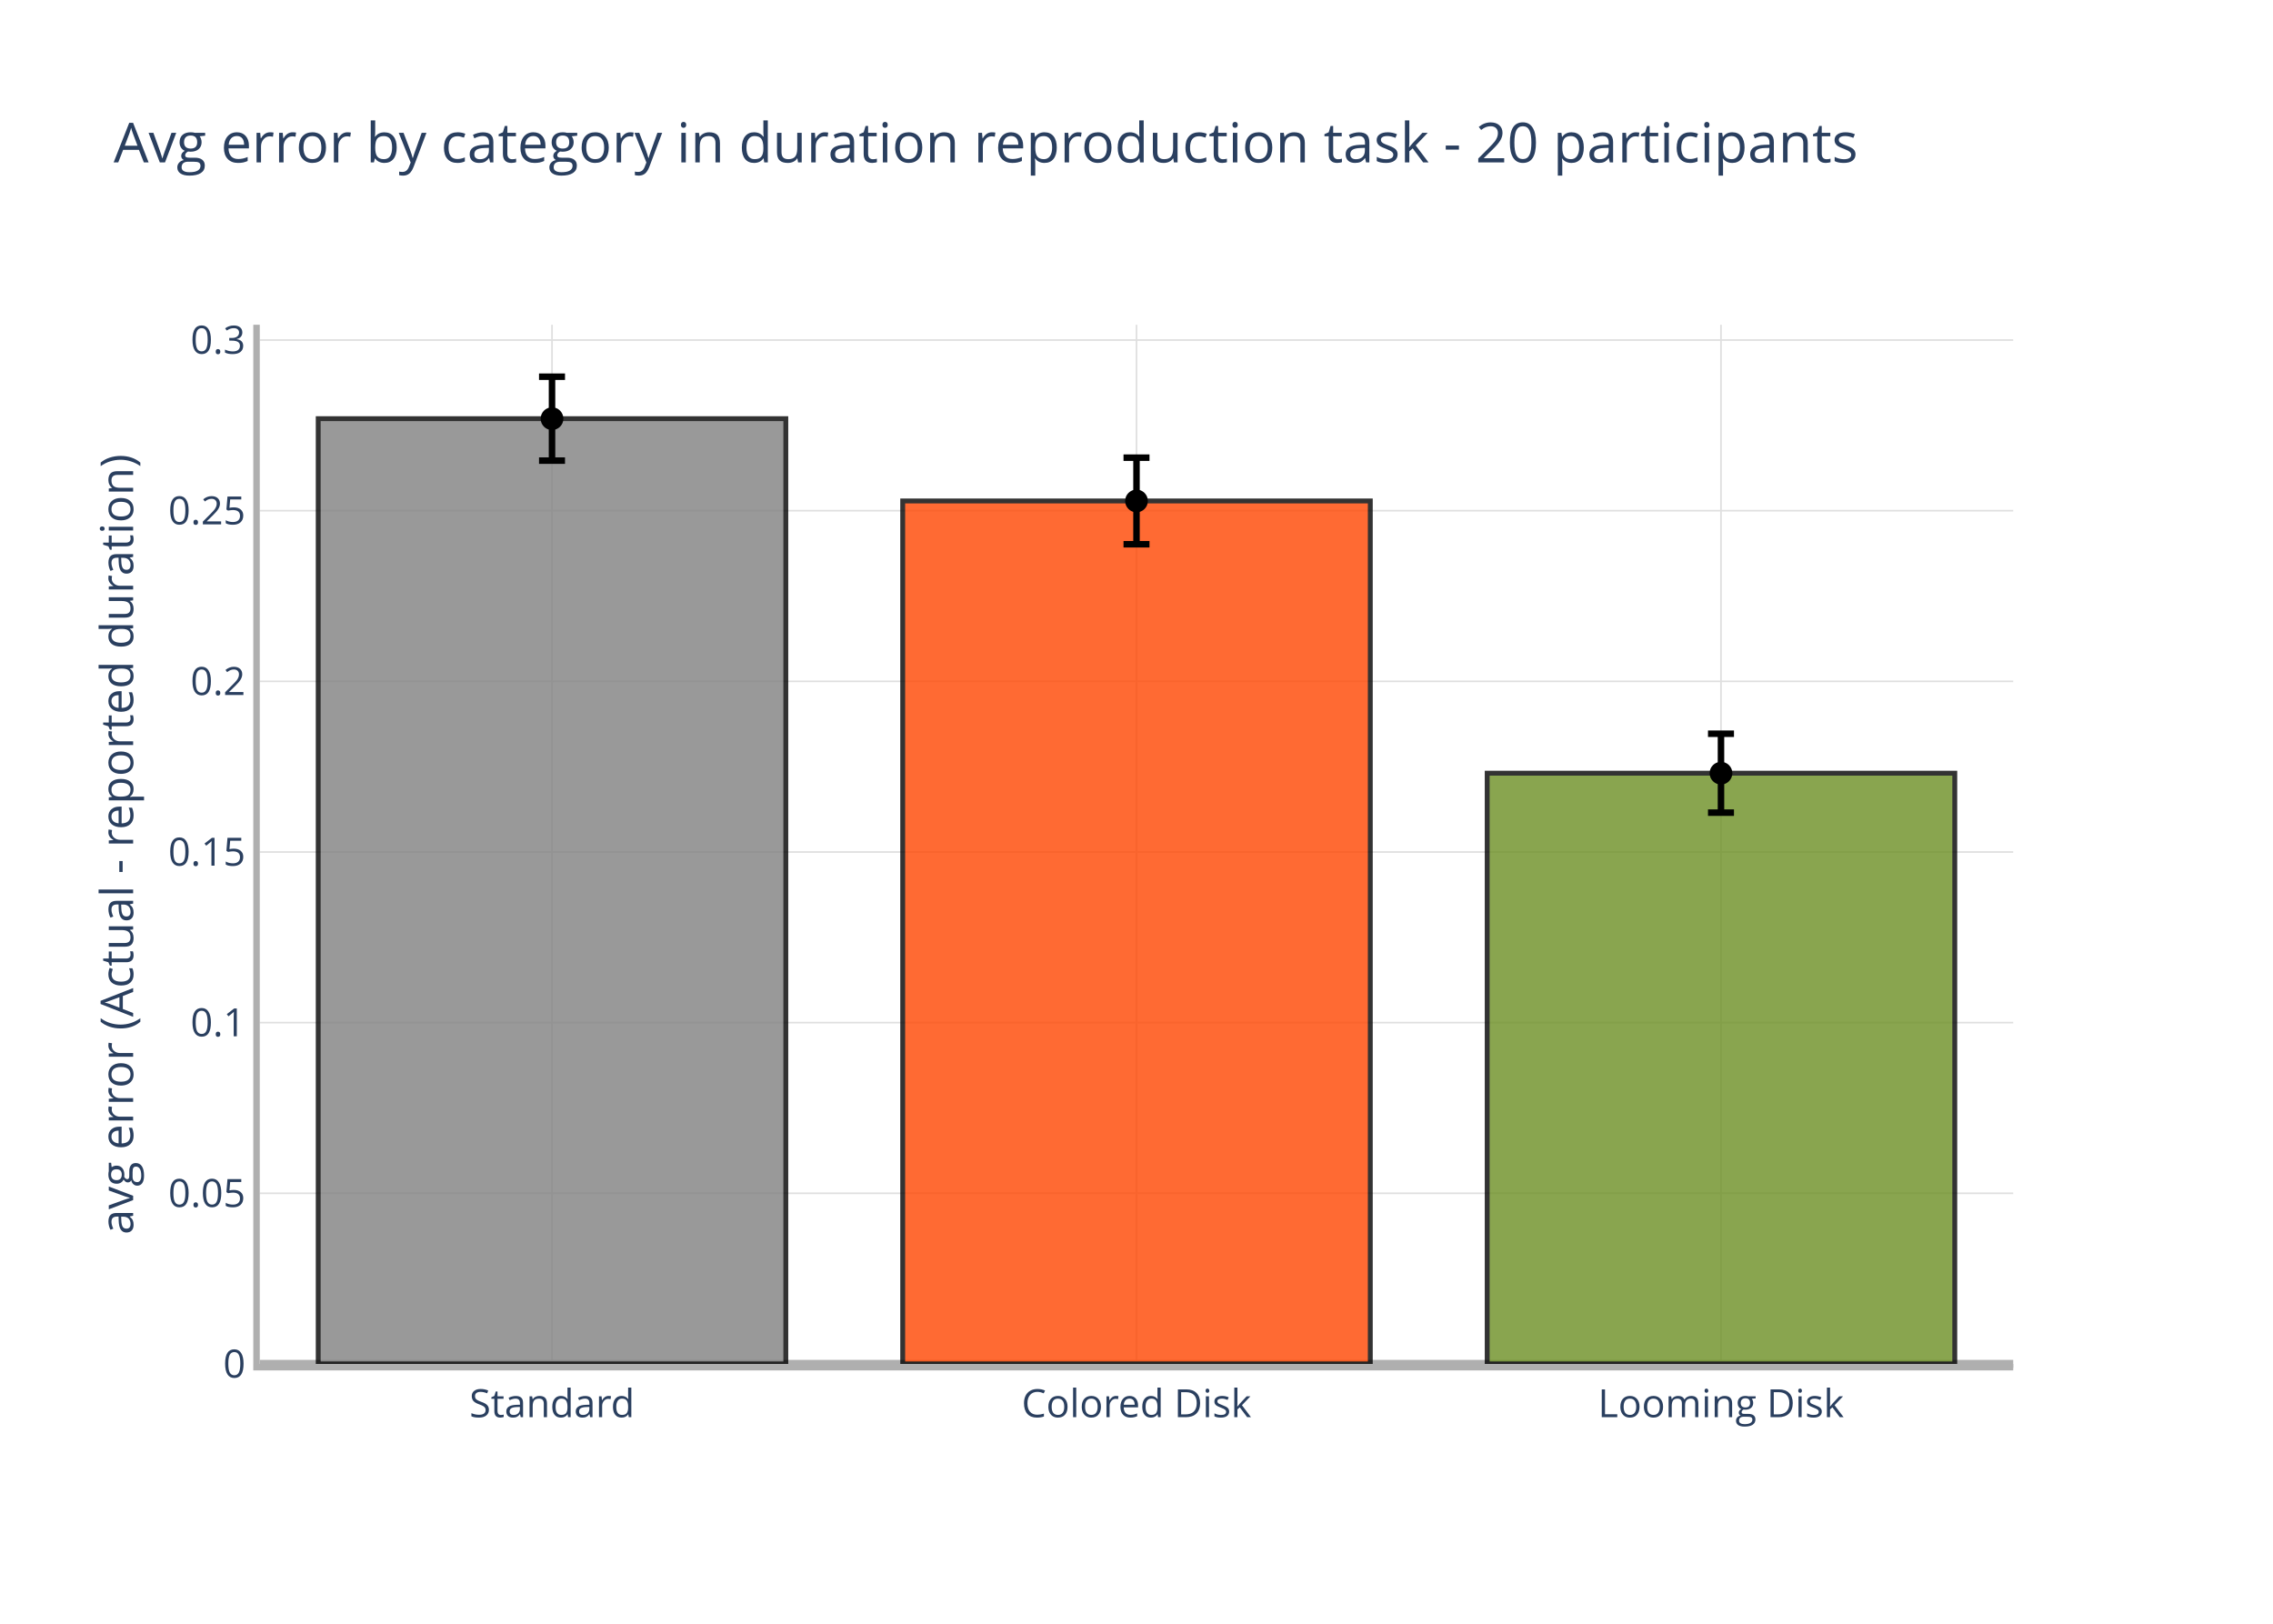
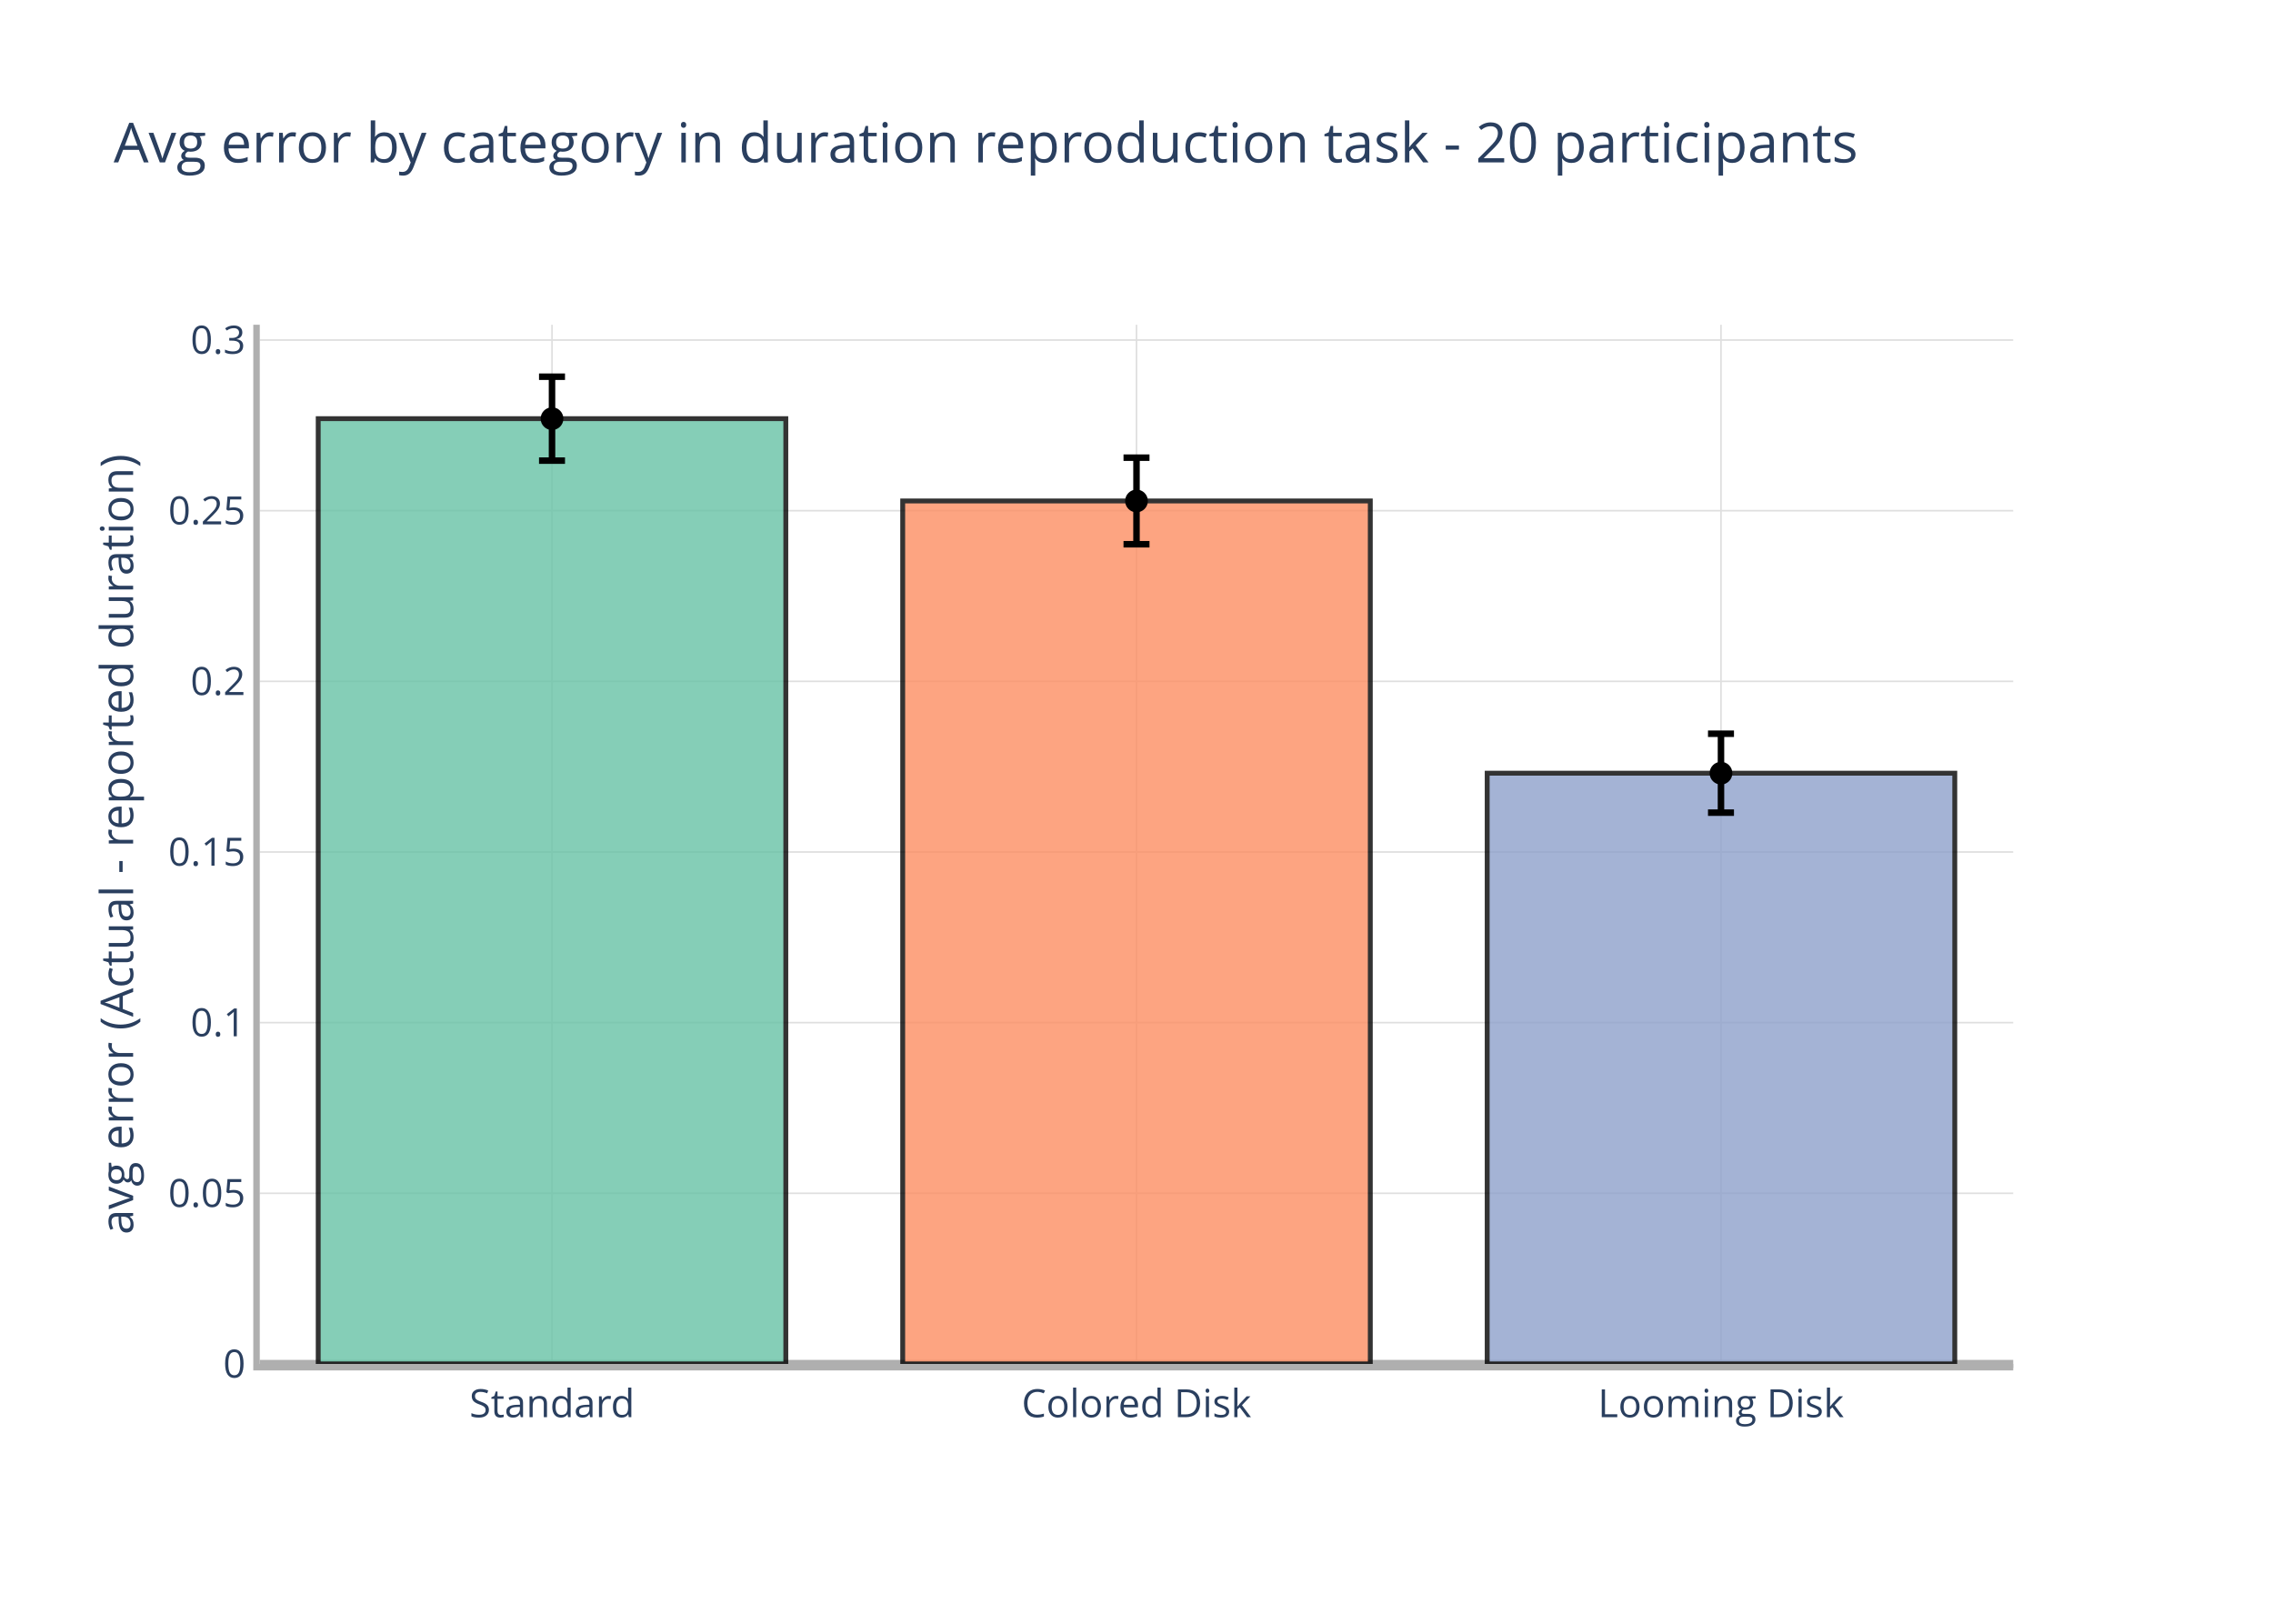
<svg xmlns="http://www.w3.org/2000/svg" class="main-svg" width="700" height="500" viewBox="0 0 700 500">
  <rect x="0" y="0" width="700" height="500" style="fill: rgb(255, 255, 255); fill-opacity: 1;" />
-   <defs id="defs-fdb6c1">
+   <defs id="defs-5674d0">
    <g class="clips">
-       <clipPath id="clipfdb6c1xyplot" class="plotclip">
+       <clipPath id="clip5674d0xyplot" class="plotclip">
        <rect width="540" height="320" />
      </clipPath>
-       <clipPath class="axesclip" id="clipfdb6c1x">
+       <clipPath class="axesclip" id="clip5674d0x">
        <rect x="80" y="0" width="540" height="500" />
      </clipPath>
-       <clipPath class="axesclip" id="clipfdb6c1y">
+       <clipPath class="axesclip" id="clip5674d0y">
        <rect x="0" y="100" width="700" height="320" />
      </clipPath>
-       <clipPath class="axesclip" id="clipfdb6c1xy">
+       <clipPath class="axesclip" id="clip5674d0xy">
        <rect x="80" y="100" width="540" height="320" />
      </clipPath>
    </g>
    <g class="gradients" />
  </defs>
  <g class="bglayer">
    <rect class="bg" x="80" y="100" width="540" height="320" style="fill: rgb(255, 255, 255); fill-opacity: 1; stroke-width: 0;" />
  </g>
  <g class="layer-below">
    <g class="imagelayer" />
    <g class="shapelayer" />
  </g>
  <g class="cartesianlayer">
    <g class="subplot xy">
      <g class="layer-subplot">
        <g class="shapelayer" />
        <g class="imagelayer" />
      </g>
      <g class="gridlayer">
        <g class="x">
          <path class="xgrid crisp" transform="translate(170,0)" d="M0,100v320" style="stroke: rgb(223, 223, 223); stroke-opacity: 1; stroke-width: 0.5px;" />
          <path class="xgrid crisp" transform="translate(350,0)" d="M0,100v320" style="stroke: rgb(223, 223, 223); stroke-opacity: 1; stroke-width: 0.5px;" />
          <path class="xgrid crisp" transform="translate(530,0)" d="M0,100v320" style="stroke: rgb(223, 223, 223); stroke-opacity: 1; stroke-width: 0.5px;" />
        </g>
        <g class="y">
          <path class="ygrid crisp" transform="translate(0,367.45)" d="M80,0h540" style="stroke: rgb(223, 223, 223); stroke-opacity: 1; stroke-width: 0.5px;" />
          <path class="ygrid crisp" transform="translate(0,314.9)" d="M80,0h540" style="stroke: rgb(223, 223, 223); stroke-opacity: 1; stroke-width: 0.5px;" />
          <path class="ygrid crisp" transform="translate(0,262.36)" d="M80,0h540" style="stroke: rgb(223, 223, 223); stroke-opacity: 1; stroke-width: 0.5px;" />
          <path class="ygrid crisp" transform="translate(0,209.81)" d="M80,0h540" style="stroke: rgb(223, 223, 223); stroke-opacity: 1; stroke-width: 0.5px;" />
          <path class="ygrid crisp" transform="translate(0,157.26)" d="M80,0h540" style="stroke: rgb(223, 223, 223); stroke-opacity: 1; stroke-width: 0.5px;" />
          <path class="ygrid crisp" transform="translate(0,104.71)" d="M80,0h540" style="stroke: rgb(223, 223, 223); stroke-opacity: 1; stroke-width: 0.5px;" />
        </g>
      </g>
      <g class="zerolinelayer">
        <path class="yzl zl crisp" transform="translate(0,420)" d="M80,0h540" style="stroke: rgb(175, 175, 175); stroke-opacity: 1; stroke-width: 2.5px;" />
      </g>
      <path class="xlines-below" />
      <path class="ylines-below" />
      <g class="overlines-below" />
      <g class="xaxislayer-below" />
      <g class="yaxislayer-below" />
      <g class="overaxes-below" />
-       <g class="plot" transform="translate(80, 100)" clip-path="url('#clipfdb6c1xyplot')">
+       <g class="plot" transform="translate(80, 100)" clip-path="url('#clip5674d0xyplot')">
        <g class="barlayer mlayer">
          <g class="trace bars" style="opacity: 0.8;">
            <g class="points">
              <g class="point">
-                 <path d="M18,320V28.92H162V320Z" style="vector-effect: non-scaling-stroke; opacity: 1; stroke-width: 1.5px; fill: rgb(128, 128, 128); fill-opacity: 1; stroke: rgb(0, 0, 0); stroke-opacity: 1;" />
+                 <path d="M18,320V28.92H162V320Z" style="vector-effect: non-scaling-stroke; opacity: 1; stroke-width: 1.5px; fill: rgb(102, 194, 165); fill-opacity: 1; stroke: rgb(0, 0, 0); stroke-opacity: 1;" />
              </g>
            </g>
          </g>
          <g class="trace bars" style="opacity: 0.8;">
            <g class="points">
              <g class="point">
-                 <path d="M198,320V54.26H342V320Z" style="vector-effect: non-scaling-stroke; opacity: 1; stroke-width: 1.5px; fill: rgb(255, 69, 0); fill-opacity: 1; stroke: rgb(0, 0, 0); stroke-opacity: 1;" />
+                 <path d="M198,320V54.26H342V320Z" style="vector-effect: non-scaling-stroke; opacity: 1; stroke-width: 1.5px; fill: rgb(252, 141, 98); fill-opacity: 1; stroke: rgb(0, 0, 0); stroke-opacity: 1;" />
              </g>
            </g>
          </g>
          <g class="trace bars" style="opacity: 0.8;">
            <g class="points">
              <g class="point">
-                 <path d="M378,320V138.09H522V320Z" style="vector-effect: non-scaling-stroke; opacity: 1; stroke-width: 1.5px; fill: rgb(107, 142, 35); fill-opacity: 1; stroke: rgb(0, 0, 0); stroke-opacity: 1;" />
+                 <path d="M378,320V138.09H522V320Z" style="vector-effect: non-scaling-stroke; opacity: 1; stroke-width: 1.5px; fill: rgb(141, 160, 203); fill-opacity: 1; stroke: rgb(0, 0, 0); stroke-opacity: 1;" />
              </g>
            </g>
          </g>
        </g>
        <g class="scatterlayer mlayer">
-           <g class="trace scatter trace8f5f42" style="stroke-miterlimit: 2; opacity: 1;">
+           <g class="trace scatter trace2ec051" style="stroke-miterlimit: 2; opacity: 1;">
            <g class="fills" />
            <g class="errorbars">
              <g class="errorbar">
                <path class="yerror" d="M86,16h8m-4,0V41.84m-4,0h8" style="vector-effect: non-scaling-stroke; stroke-width: 2px; stroke: rgb(0, 0, 0); stroke-opacity: 1;" />
              </g>
            </g>
            <g class="lines" />
            <g class="points">
              <path class="point" transform="translate(90,28.92)" d="M2.5,0A2.5,2.5 0 1,1 0,-2.5A2.5,2.5 0 0,1 2.5,0Z" style="opacity: 1; stroke-width: 2px; fill: rgb(0, 0, 0); fill-opacity: 1; stroke: rgb(0, 0, 0); stroke-opacity: 1;" />
            </g>
            <g class="text" />
          </g>
-           <g class="trace scatter trace614e14" style="stroke-miterlimit: 2; opacity: 1;">
+           <g class="trace scatter tracef306a4" style="stroke-miterlimit: 2; opacity: 1;">
            <g class="fills" />
            <g class="errorbars">
              <g class="errorbar">
                <path class="yerror" d="M266,40.93h8m-4,0V67.59m-4,0h8" style="vector-effect: non-scaling-stroke; stroke-width: 2px; stroke: rgb(0, 0, 0); stroke-opacity: 1;" />
              </g>
            </g>
            <g class="lines" />
            <g class="points">
              <path class="point" transform="translate(270,54.26)" d="M2.5,0A2.5,2.5 0 1,1 0,-2.5A2.5,2.5 0 0,1 2.5,0Z" style="opacity: 1; stroke-width: 2px; fill: rgb(0, 0, 0); fill-opacity: 1; stroke: rgb(0, 0, 0); stroke-opacity: 1;" />
            </g>
            <g class="text" />
          </g>
-           <g class="trace scatter trace697c06" style="stroke-miterlimit: 2; opacity: 1;">
+           <g class="trace scatter traced7da7e" style="stroke-miterlimit: 2; opacity: 1;">
            <g class="fills" />
            <g class="errorbars">
              <g class="errorbar">
                <path class="yerror" d="M446,125.94h8m-4,0V150.24m-4,0h8" style="vector-effect: non-scaling-stroke; stroke-width: 2px; stroke: rgb(0, 0, 0); stroke-opacity: 1;" />
              </g>
            </g>
            <g class="lines" />
            <g class="points">
              <path class="point" transform="translate(450,138.09)" d="M2.5,0A2.5,2.5 0 1,1 0,-2.5A2.5,2.5 0 0,1 2.5,0Z" style="opacity: 1; stroke-width: 2px; fill: rgb(0, 0, 0); fill-opacity: 1; stroke: rgb(0, 0, 0); stroke-opacity: 1;" />
            </g>
            <g class="text" />
          </g>
        </g>
      </g>
      <g class="overplot" />
      <path class="xlines-above crisp" d="M78,421H620" style="fill: none; stroke-width: 2px; stroke: rgb(175, 175, 175); stroke-opacity: 1;" />
      <path class="ylines-above crisp" d="M79,100V420" style="fill: none; stroke-width: 2px; stroke: rgb(175, 175, 175); stroke-opacity: 1;" />
      <g class="overlines-above" />
      <g class="xaxislayer-above">
        <g class="xtick">
          <text text-anchor="middle" x="0" y="436.4" transform="translate(170,0)" style="font-family: 'Open Sans', verdana, arial, sans-serif; font-size: 12px; fill: rgb(42, 63, 95); fill-opacity: 1; white-space: pre;">Standard</text>
        </g>
        <g class="xtick">
          <text text-anchor="middle" x="0" y="436.4" transform="translate(350,0)" style="font-family: 'Open Sans', verdana, arial, sans-serif; font-size: 12px; fill: rgb(42, 63, 95); fill-opacity: 1; white-space: pre;">Colored Disk</text>
        </g>
        <g class="xtick">
          <text text-anchor="middle" x="0" y="436.4" transform="translate(530,0)" style="font-family: 'Open Sans', verdana, arial, sans-serif; font-size: 12px; fill: rgb(42, 63, 95); fill-opacity: 1; white-space: pre;">Looming Disk</text>
        </g>
      </g>
      <g class="yaxislayer-above">
        <g class="ytick">
          <text text-anchor="end" x="75.6" y="4.2" transform="translate(0,420)" style="font-family: 'Open Sans', verdana, arial, sans-serif; font-size: 12px; fill: rgb(42, 63, 95); fill-opacity: 1; white-space: pre;">0</text>
        </g>
        <g class="ytick">
          <text text-anchor="end" x="75.6" y="4.2" transform="translate(0,367.45)" style="font-family: 'Open Sans', verdana, arial, sans-serif; font-size: 12px; fill: rgb(42, 63, 95); fill-opacity: 1; white-space: pre;">0.05</text>
        </g>
        <g class="ytick">
          <text text-anchor="end" x="75.6" y="4.2" transform="translate(0,314.9)" style="font-family: 'Open Sans', verdana, arial, sans-serif; font-size: 12px; fill: rgb(42, 63, 95); fill-opacity: 1; white-space: pre;">0.1</text>
        </g>
        <g class="ytick">
          <text text-anchor="end" x="75.6" y="4.2" transform="translate(0,262.36)" style="font-family: 'Open Sans', verdana, arial, sans-serif; font-size: 12px; fill: rgb(42, 63, 95); fill-opacity: 1; white-space: pre;">0.15</text>
        </g>
        <g class="ytick">
          <text text-anchor="end" x="75.6" y="4.2" transform="translate(0,209.81)" style="font-family: 'Open Sans', verdana, arial, sans-serif; font-size: 12px; fill: rgb(42, 63, 95); fill-opacity: 1; white-space: pre;">0.2</text>
        </g>
        <g class="ytick">
          <text text-anchor="end" x="75.6" y="4.2" transform="translate(0,157.26)" style="font-family: 'Open Sans', verdana, arial, sans-serif; font-size: 12px; fill: rgb(42, 63, 95); fill-opacity: 1; white-space: pre;">0.25</text>
        </g>
        <g class="ytick">
          <text text-anchor="end" x="75.6" y="4.2" transform="translate(0,104.71)" style="font-family: 'Open Sans', verdana, arial, sans-serif; font-size: 12px; fill: rgb(42, 63, 95); fill-opacity: 1; white-space: pre;">0.3</text>
        </g>
      </g>
      <g class="overaxes-above" />
    </g>
  </g>
  <g class="polarlayer" />
  <g class="ternarylayer" />
  <g class="geolayer" />
  <g class="funnelarealayer" />
  <g class="pielayer" />
  <g class="sunburstlayer" />
  <g class="glimages" />
-   <defs id="topdefs-fdb6c1">
+   <defs id="topdefs-5674d0">
    <g class="clips" />
  </defs>
  <g class="layer-above">
    <g class="imagelayer" />
    <g class="shapelayer" />
  </g>
  <g class="infolayer">
    <g class="g-gtitle">
      <text class="gtitle" x="35" y="50" text-anchor="start" dy="0em" style="font-family: 'Open Sans', verdana, arial, sans-serif; font-size: 17px; fill: rgb(42, 63, 95); opacity: 1; font-weight: normal; white-space: pre;">Avg error by category in duration reproduction task - 20 participants</text>
    </g>
    <g class="g-xtitle" />
    <g class="g-ytitle">
      <text class="ytitle" transform="rotate(-90,41,260)" x="41" y="260" text-anchor="middle" style="font-family: 'Open Sans', verdana, arial, sans-serif; font-size: 14px; fill: rgb(42, 63, 95); opacity: 1; font-weight: normal; white-space: pre;">avg error (Actual - reported duration)</text>
    </g>
  </g>
</svg>
